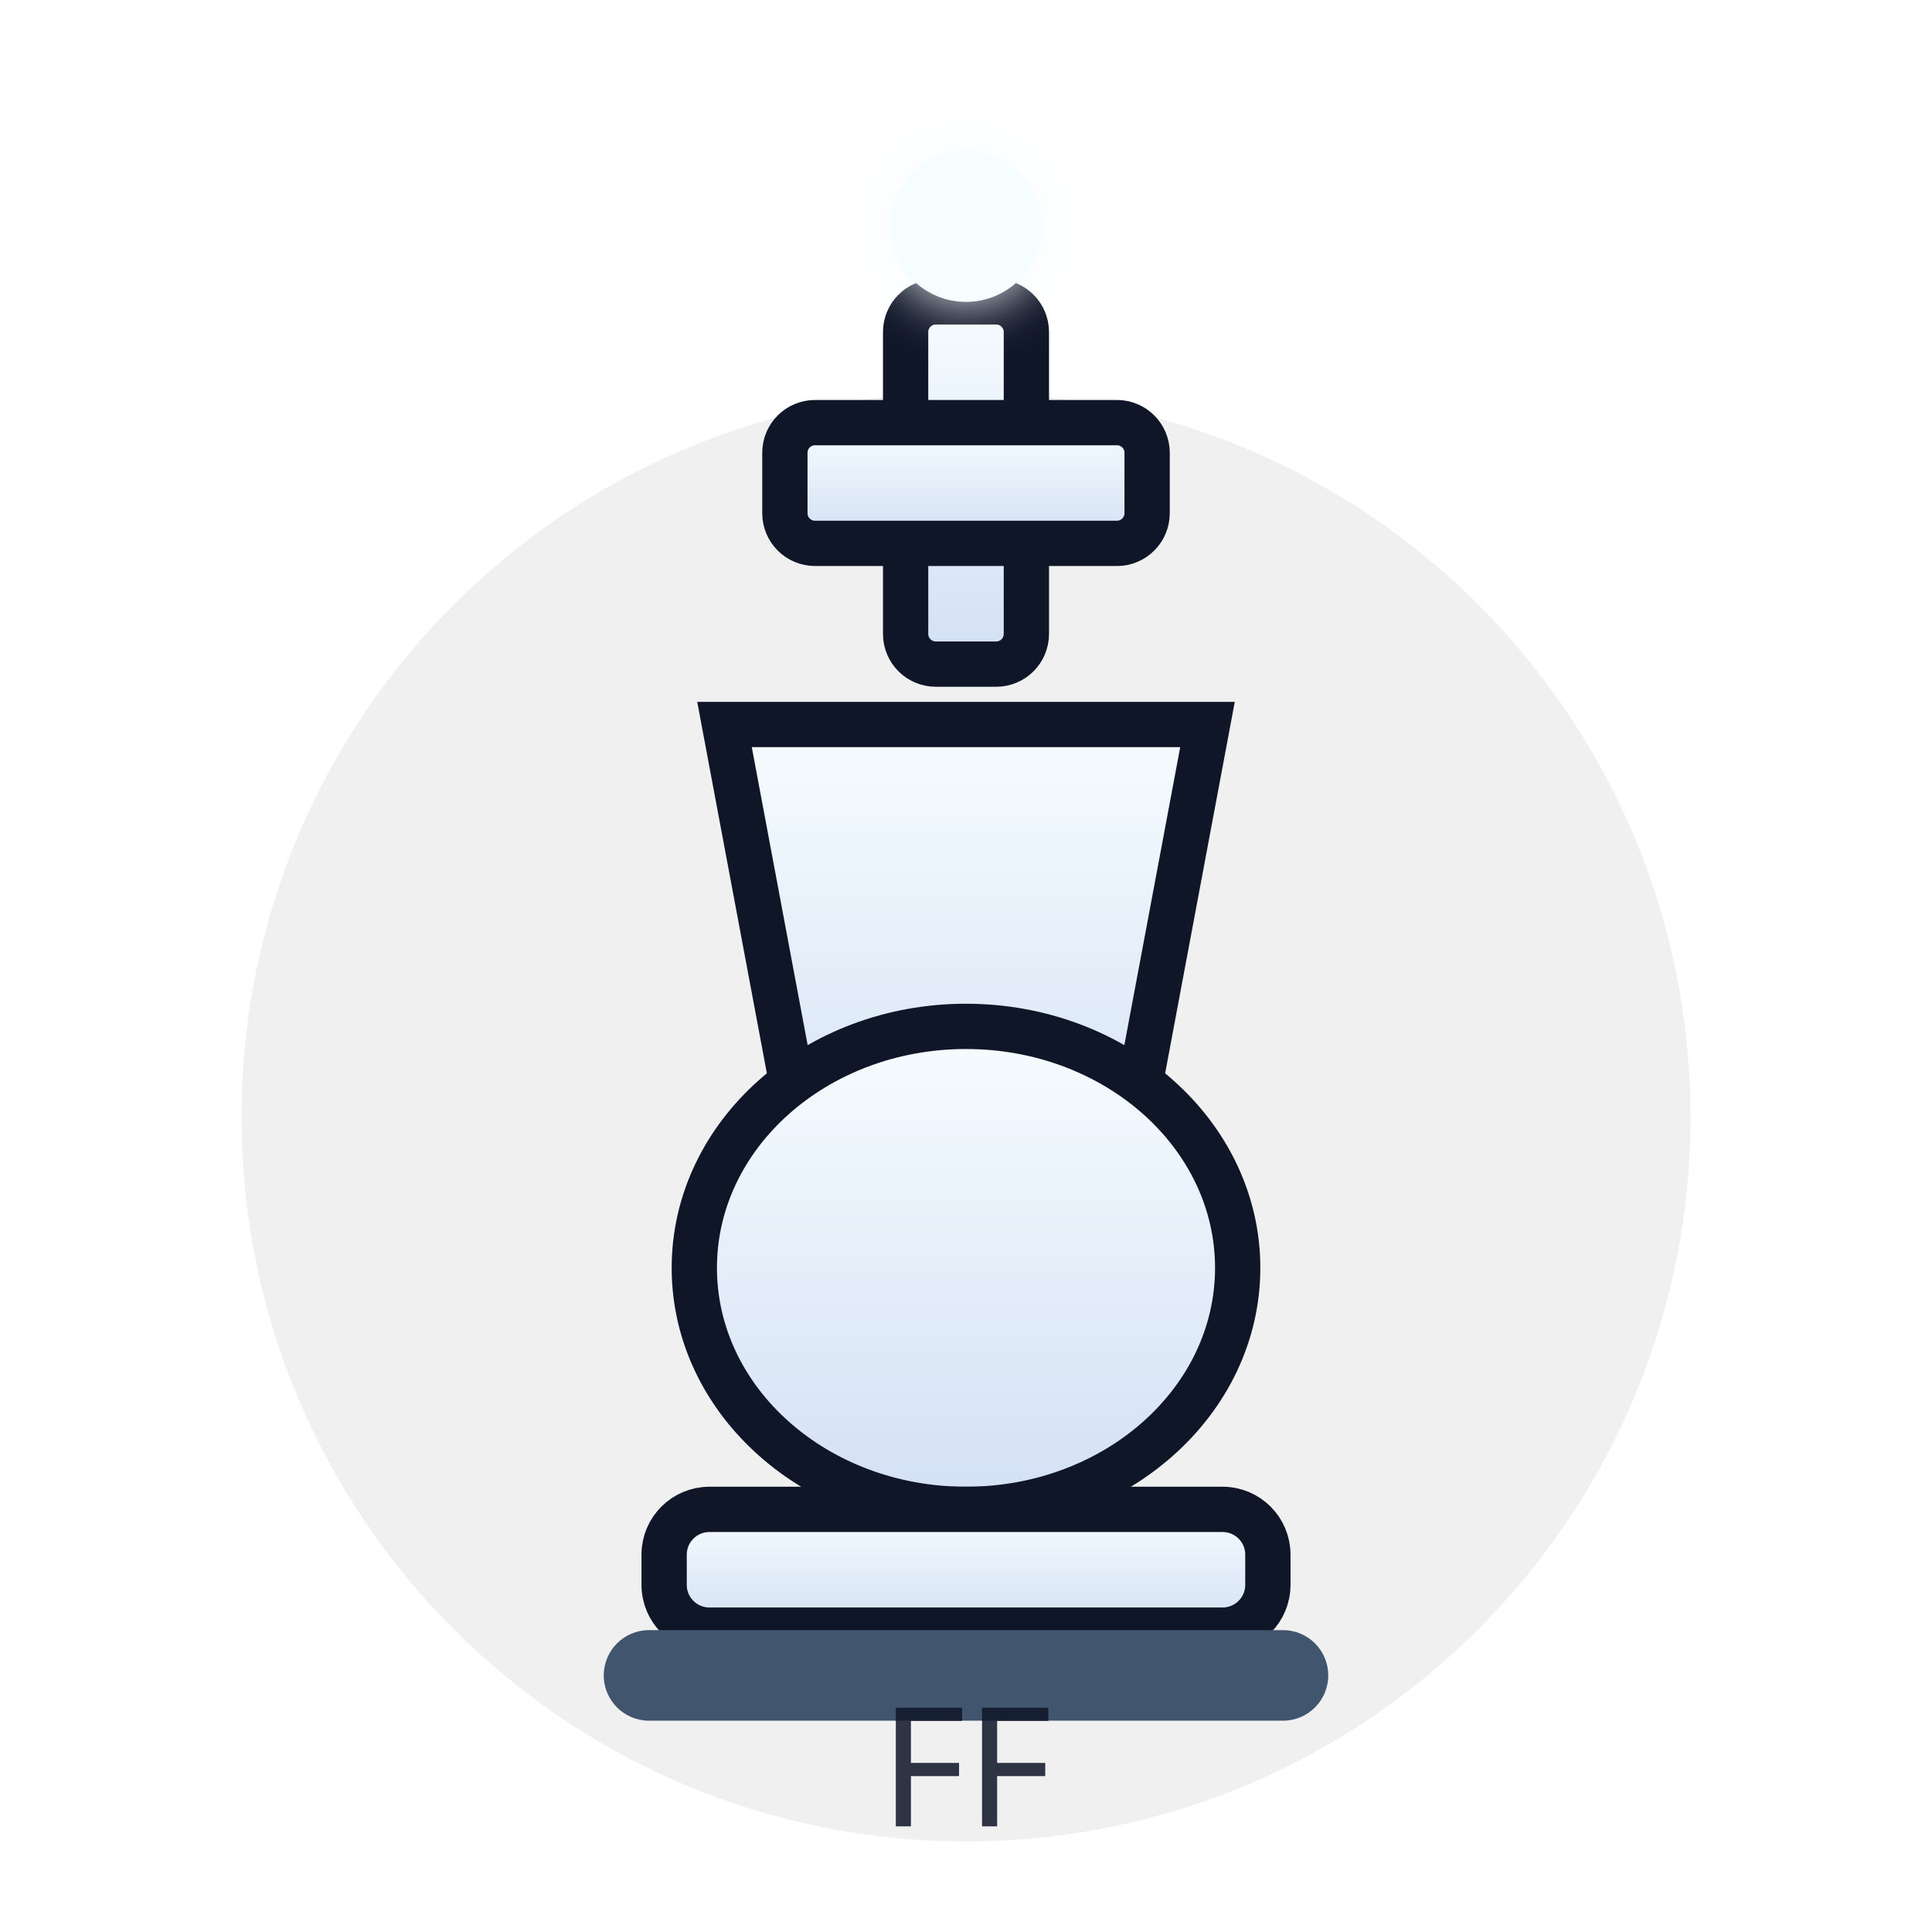
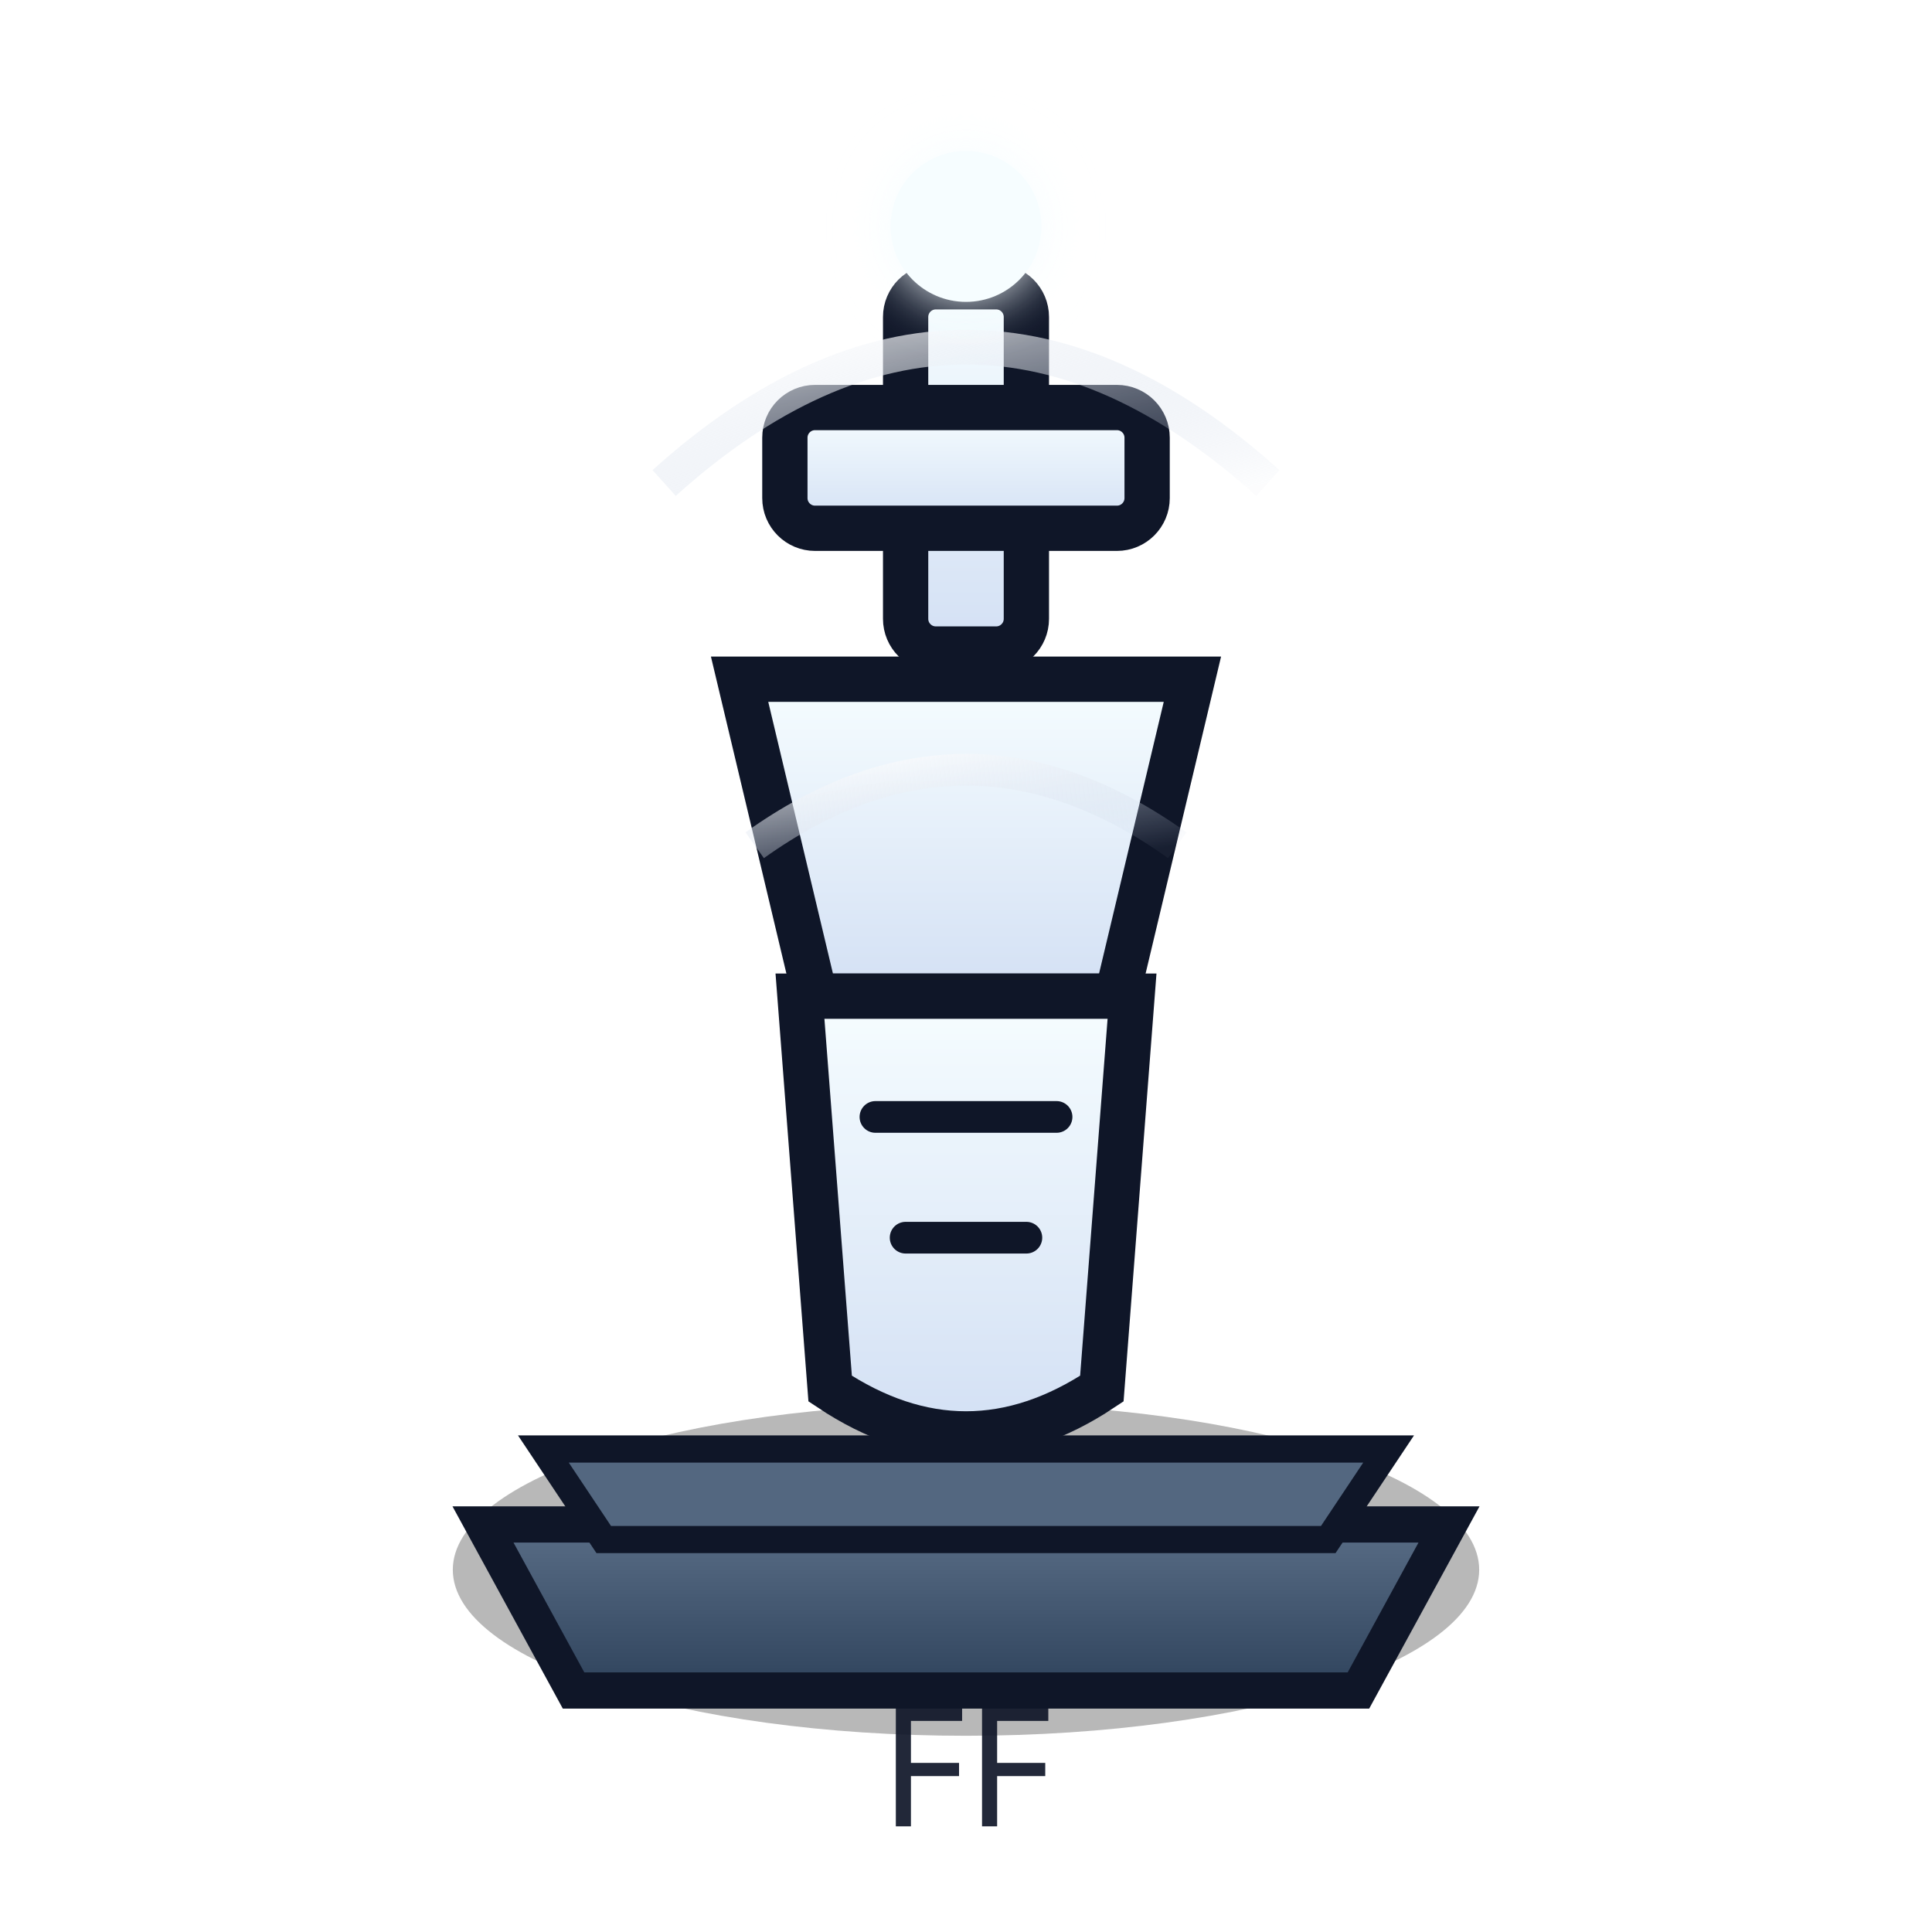
<svg xmlns="http://www.w3.org/2000/svg" viewBox="0 0 128 128">
  <defs>
+     <linearGradient id="pedestal" x1="0" x2="0" y1="0" y2="1">
+       <stop offset="0%" stop-color="#596d86" />
+       <stop offset="100%" stop-color="#2f435c" />
+     </linearGradient>
    <linearGradient id="mainFill" x1="0" x2="0" y1="0" y2="1">
      <stop offset="0%" stop-color="#f6fdff" />
      <stop offset="100%" stop-color="#d3e0f4" />
+     </linearGradient>
+     <linearGradient id="armorEdge" x1="0" x2="1" y1="0" y2="1">
+       <stop offset="0%" stop-color="#ffffff" stop-opacity="0.8" />
+       <stop offset="100%" stop-color="#c1cee2" stop-opacity="0.05" />
    </linearGradient>
    <filter id="glow" x="-50%" y="-50%" width="200%" height="200%">
      <feGaussianBlur stdDeviation="1.8" result="blur" />
      <feMerge>
        <feMergeNode in="blur" />
        <feMergeNode in="SourceGraphic" />
      </feMerge>
    </filter>
  </defs>
-   <circle cx="64" cy="74" r="48" fill="rgba(0,0,0,0.06)" />
+   <ellipse cx="64" cy="104" rx="34" ry="11" fill="rgba(0,0,0,0.28)" />
+   <path d="M32 101 H96 L90 112 H38 Z" fill="url(#pedestal)" stroke="#0f1628" stroke-width="2.4" />
+   <path d="M36 96 H92 L88 102 H40 Z" fill="#536780" stroke="#0f1628" stroke-width="1.8" />
  <g fill="url(#mainFill)" stroke="#0f1628" stroke-width="3">
-     <rect x="60" y="20" width="8" height="24" rx="2" />
-     <rect x="52" y="28" width="24" height="8" rx="2" />
-     <path d="M48 48 H80 L74 80 H54 Z" />
-     <ellipse cx="64" cy="84" rx="18" ry="16" />
-     <rect x="44" y="100" width="40" height="8" rx="3" />
+     <rect x="60" y="19" width="8" height="24" rx="2" />
+     <rect x="52" y="27" width="24" height="8" rx="2" />
+     <path d="M49 45 H79 L74 66 H54 Z" />
+     <path d="M53 66 H75 L73 92 Q64 98 55 92 Z" />
+     <path d="M58 74 H70 M60 82 H68" stroke-width="2.1" stroke-linecap="round" fill="none" />
  </g>
-   <rect x="40" y="108" width="48" height="6" rx="3" fill="#41556e" />
-   <text x="64" y="121" text-anchor="middle" font-size="11" font-family="Verdana,Segoe UI,sans-serif" fill="#0f1628" opacity="0.86">FF</text>
+   <path d="M44 32 Q64 14 84 32" stroke="url(#armorEdge)" stroke-width="2.3" fill="none" />
+   <path d="M50 56 Q64 46 78 56" stroke="url(#armorEdge)" stroke-width="2.1" fill="none" />
+   <text x="64" y="121" text-anchor="middle" font-size="11" font-family="Verdana,Segoe UI,sans-serif" fill="#0f1628" opacity="0.92">FF</text>
  <circle cx="64" cy="15" r="5" fill="#f6fdff" filter="url(#glow)" />
</svg>
